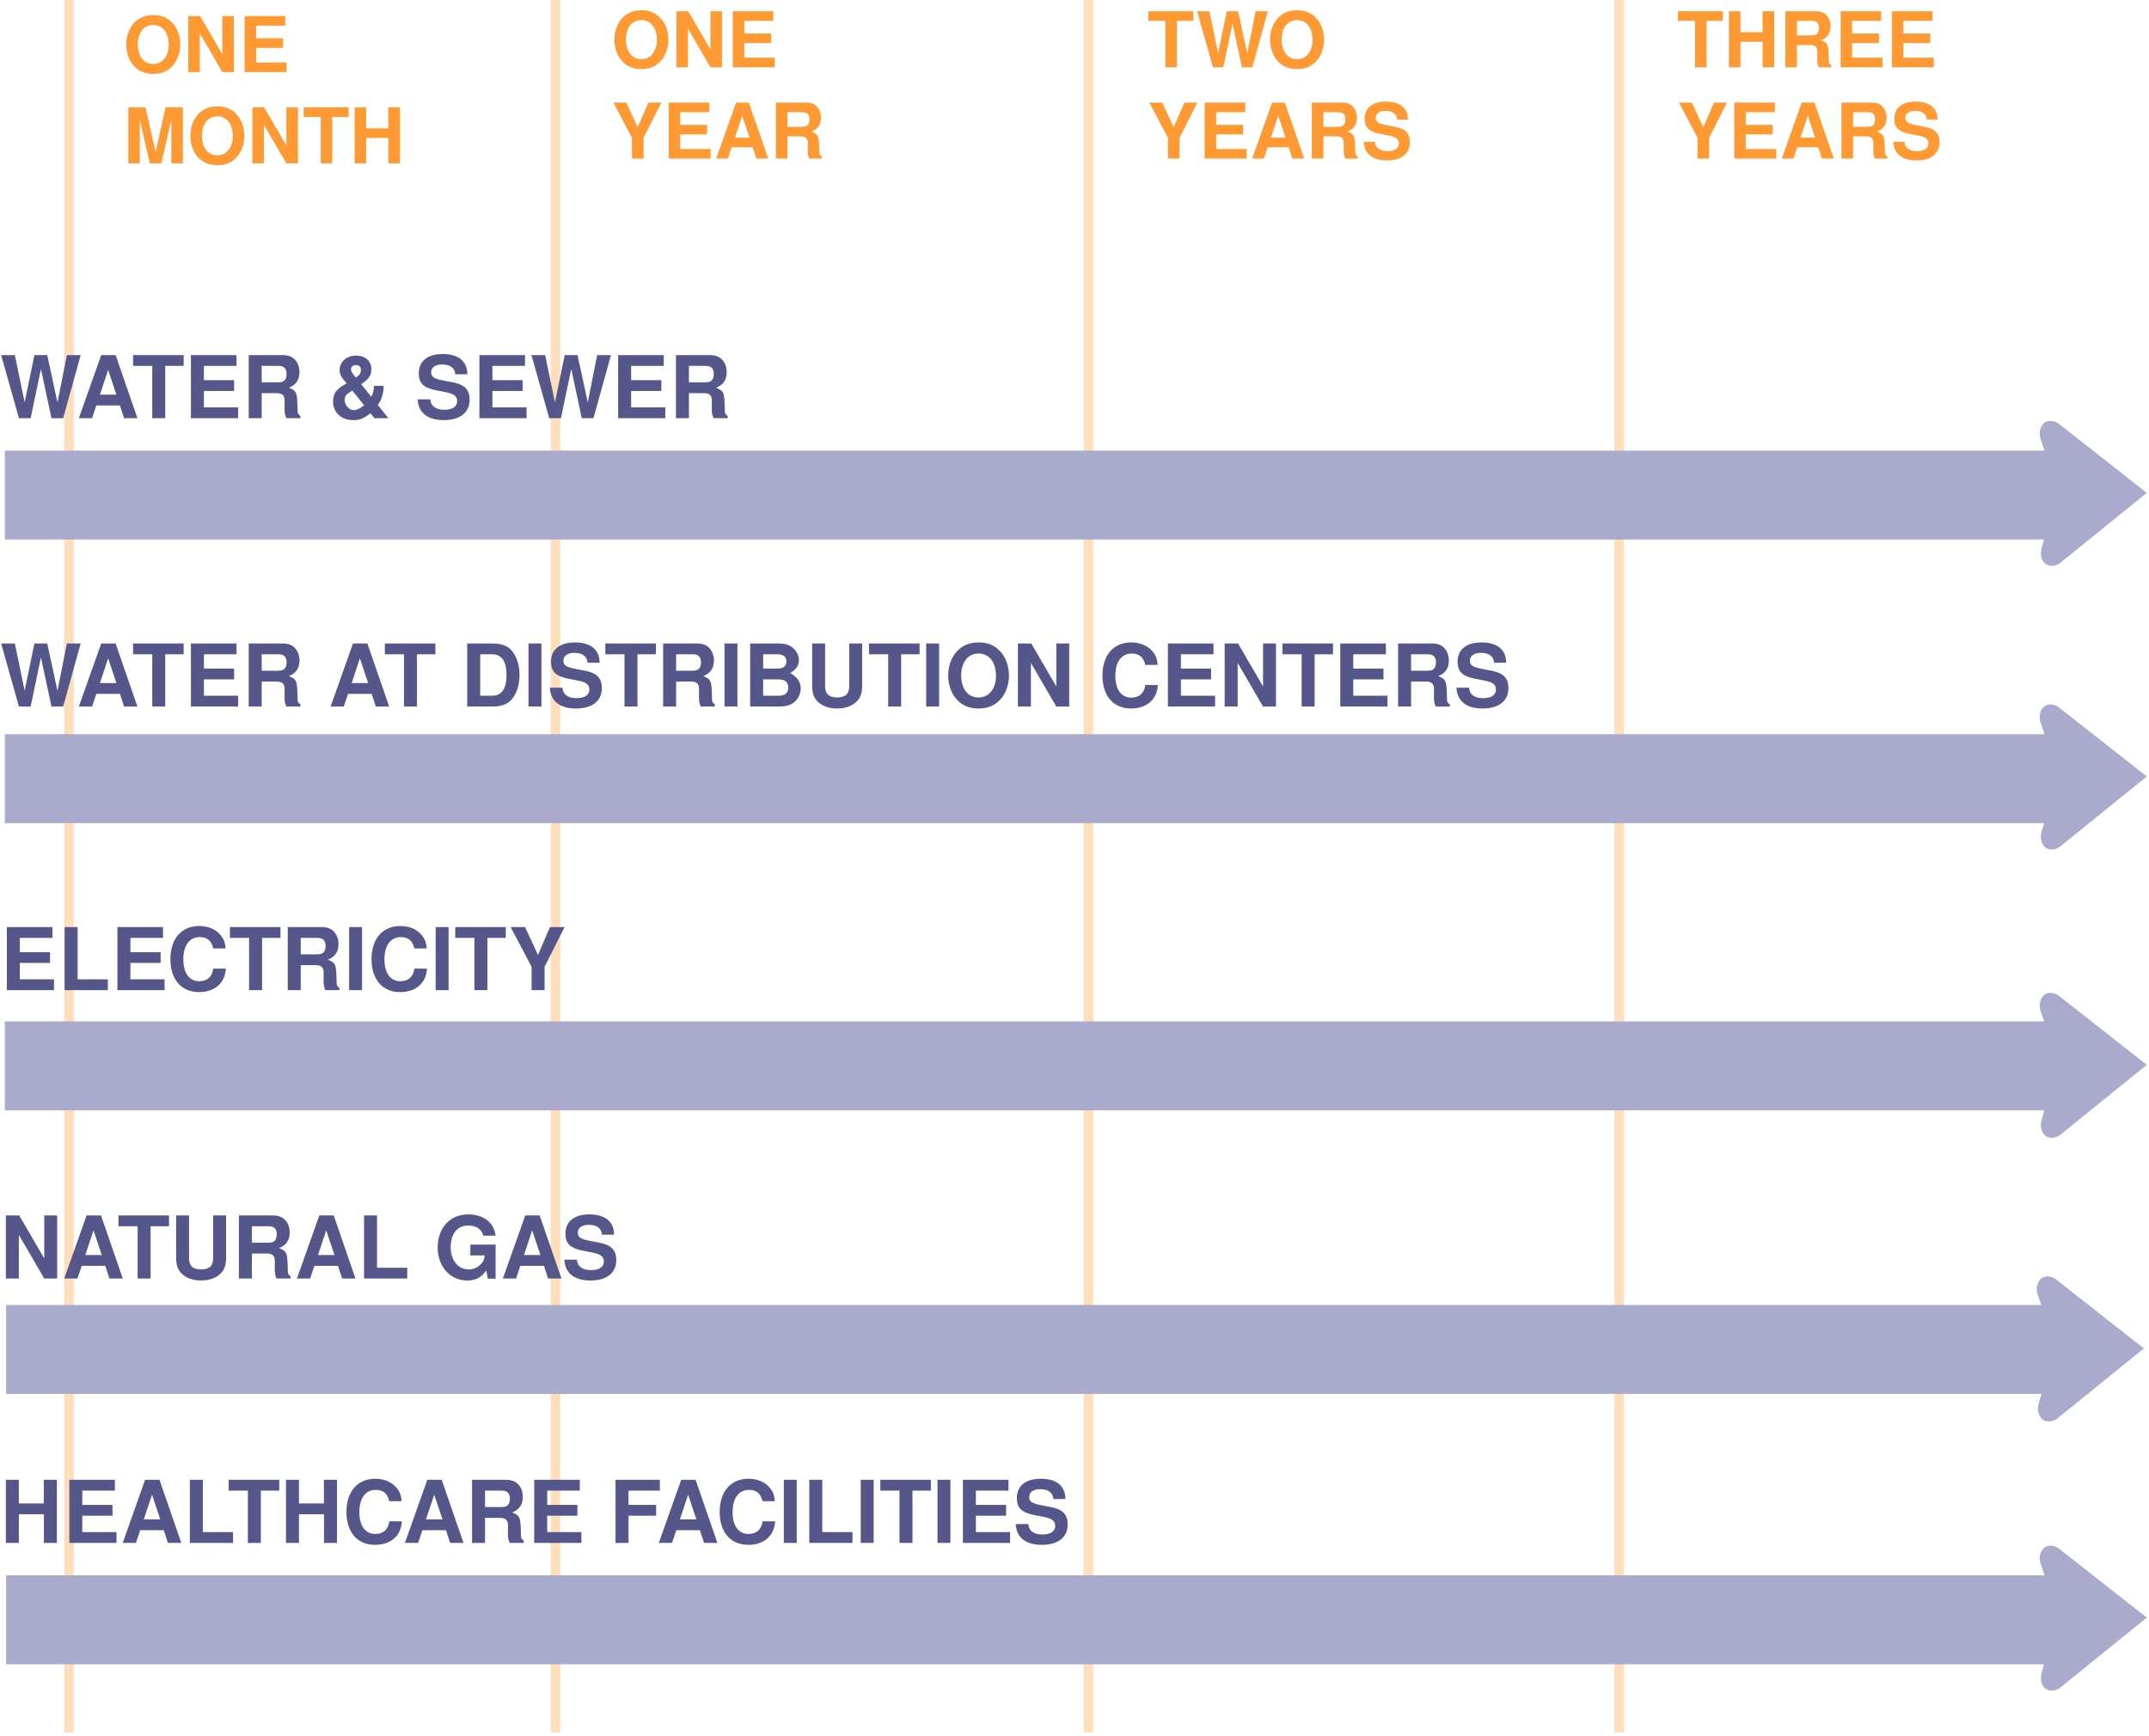
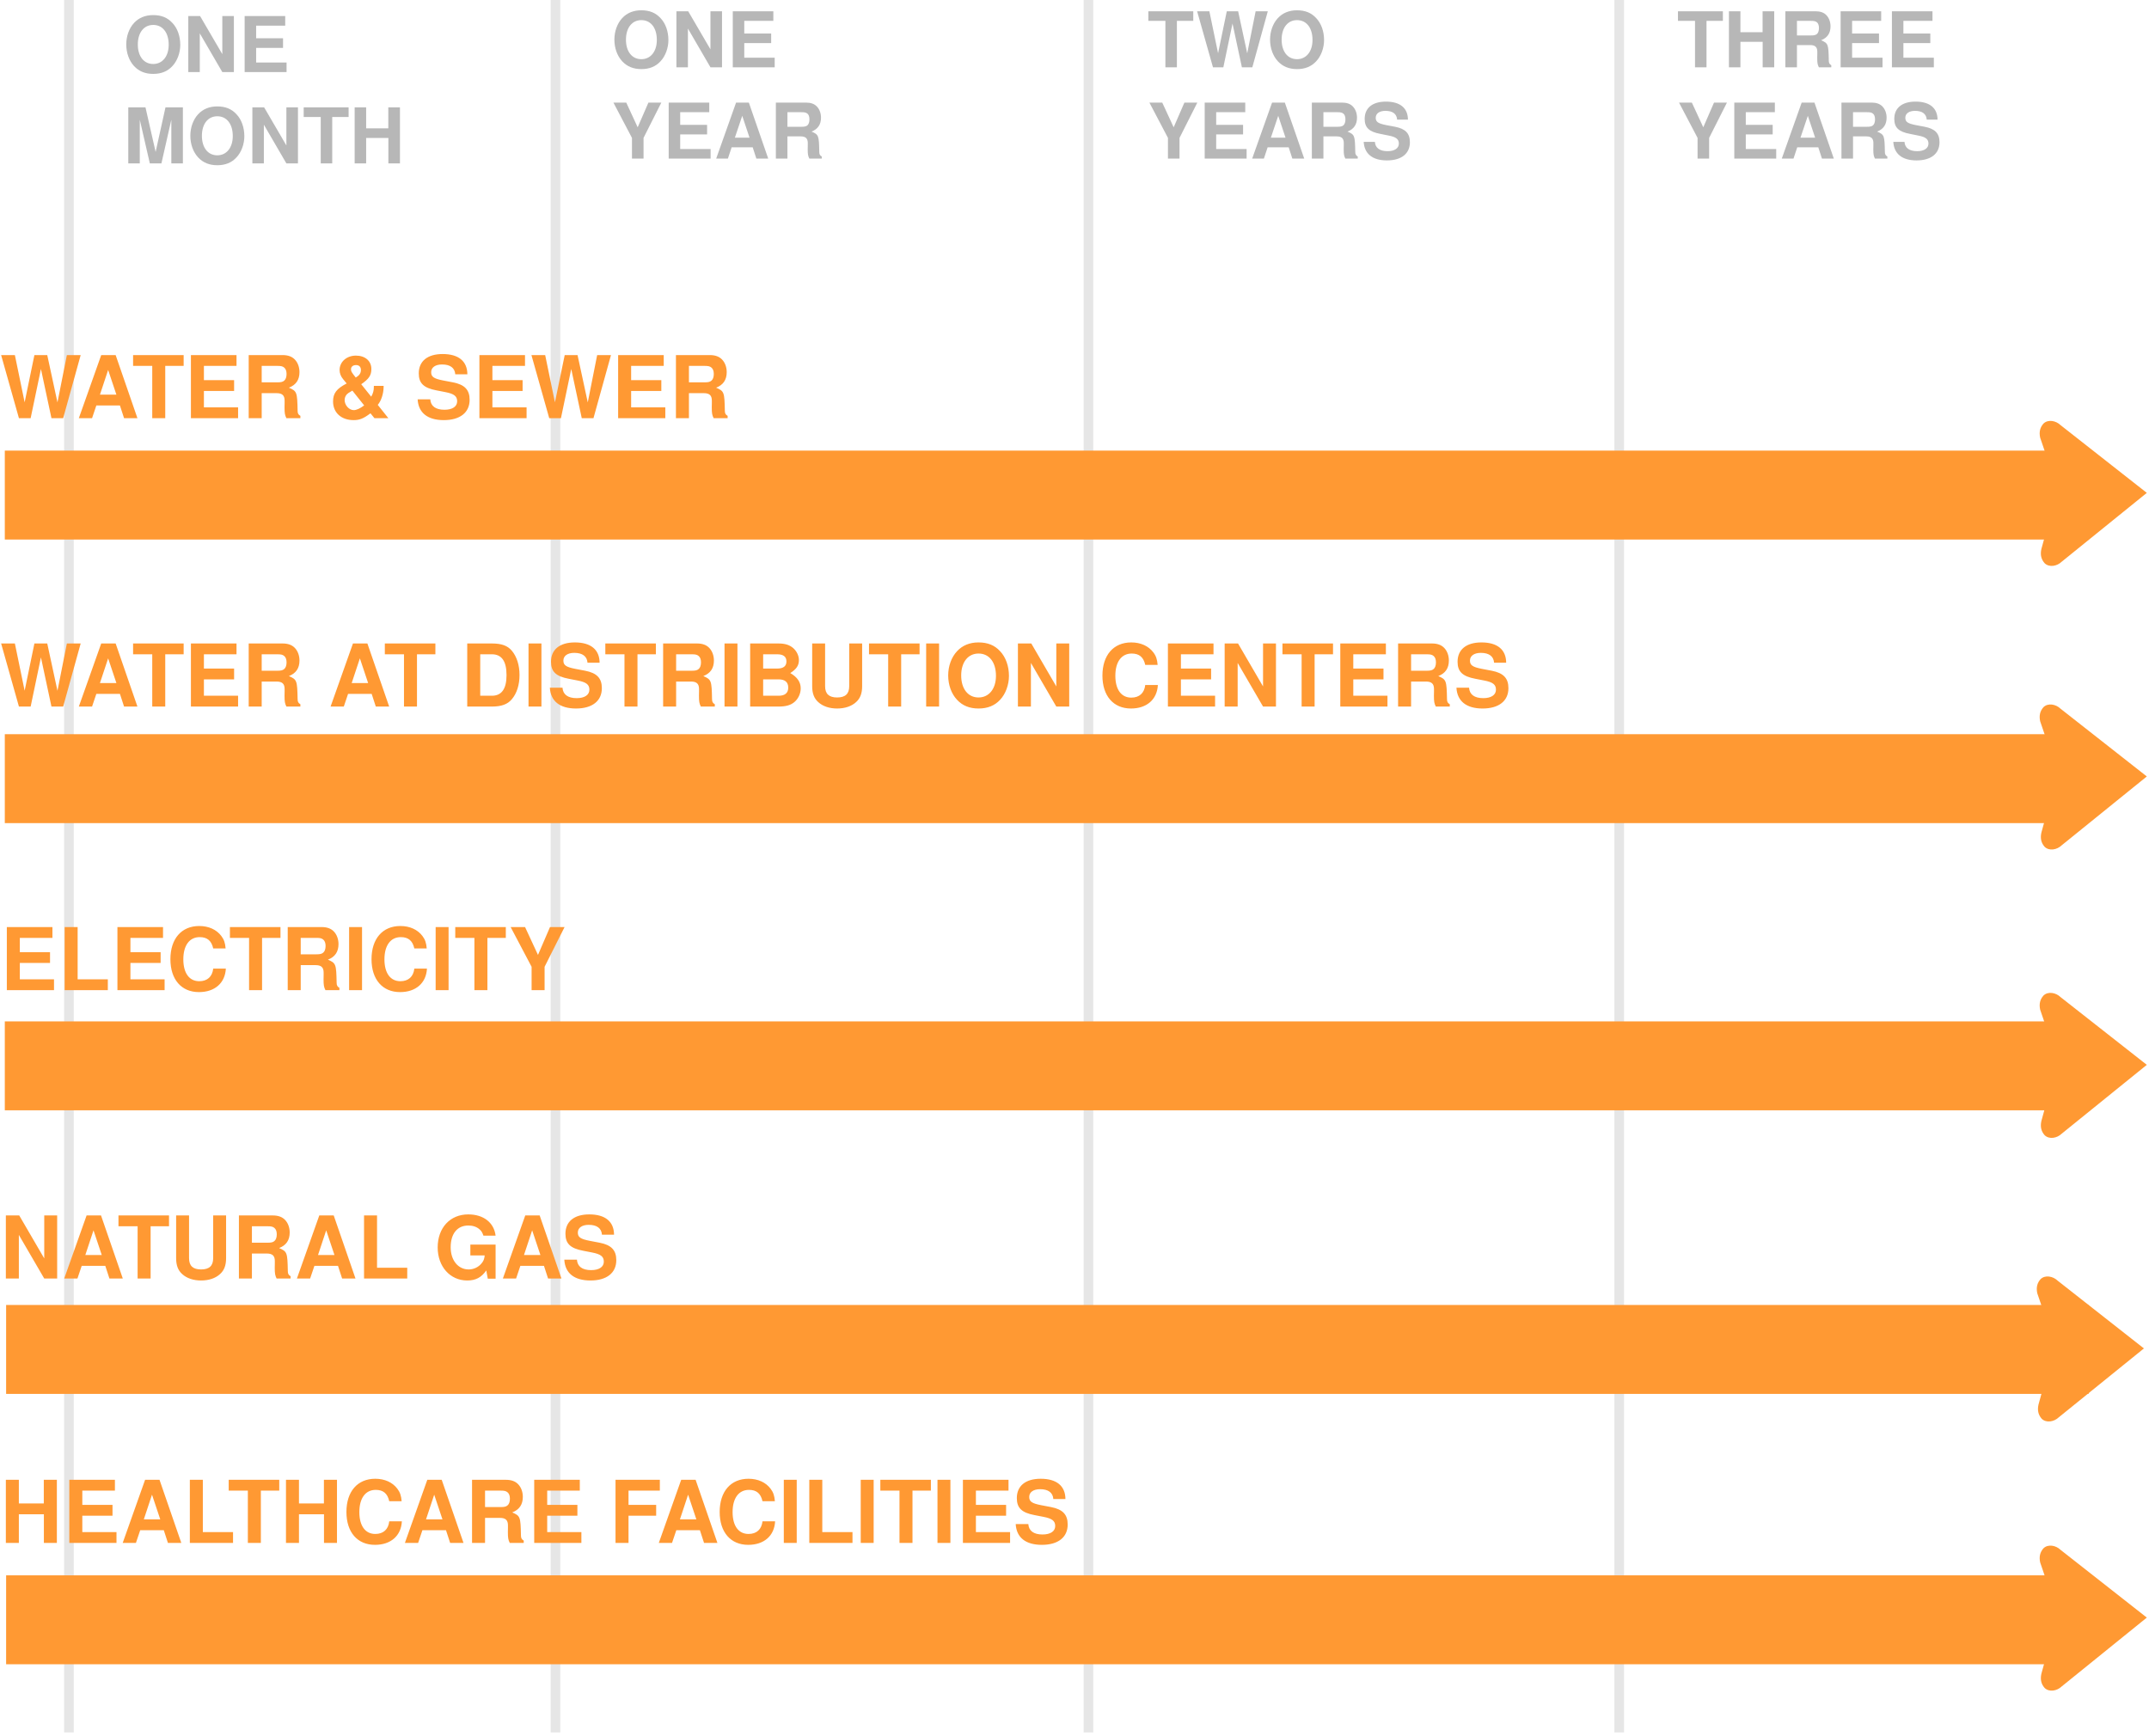
<svg xmlns="http://www.w3.org/2000/svg" width="447px" height="361px" viewBox="0 0 447 361" version="1.1">
  <defs />
  <g id="Page-1" stroke="none" stroke-width="1" fill="none" fill-rule="evenodd">
    <g id="Graphs" transform="translate(-1203, -1515)">
      <g id="Coast-Recovery-Graph-Copy-2" transform="translate(1203, 1514)">
        <g id="Page-1">
          <g id="Coast">
-             <path d="M336.8,1 L336.8,361.434" id="Line" stroke="#FFDEBC" stroke-width="2" />
-             <g id="THREE-YEARS" transform="translate(348.8033, 0)" font-size="16" font-family="Helvetica" fill="#FF9933" font-weight="bold">
+             <path d="M336.8,1 L336.8,361.434" id="Line" stroke="#E6E6E6" stroke-width="2" />
+             <g id="THREE-YEARS" transform="translate(348.8033, 0)" font-size="16" font-family="Helvetica" fill="#B7B7B7" font-weight="bold">
              <text id="THREE-">
                <tspan x="0" y="15">THREE </tspan>
                <tspan x="0" y="34">YEARS</tspan>
              </text>
            </g>
-             <path d="M226.4,1 L226.4,361.434" id="Line" stroke="#FFDEBC" stroke-width="2" />
-             <g id="TWO-YEARS" transform="translate(238.6428, 0)" font-size="16" font-family="Helvetica" fill="#FF9933" font-weight="bold">
+             <path d="M226.4,1 L226.4,361.434" id="Line" stroke="#E6E6E6" stroke-width="2" />
+             <g id="TWO-YEARS" transform="translate(238.6428, 0)" font-size="16" font-family="Helvetica" fill="#B7B7B7" font-weight="bold">
              <text id="TWO-">
                <tspan x="0" y="15">TWO </tspan>
                <tspan x="0" y="34">YEARS</tspan>
              </text>
            </g>
-             <path d="M115.54,1 L115.54,361.434" id="Line" stroke="#FFDEBC" stroke-width="2" />
-             <g id="ONE-YEAR" transform="translate(127.155, 0)" font-size="16" font-family="Helvetica" fill="#FF9933" font-weight="bold">
+             <path d="M115.54,1 L115.54,361.434" id="Line" stroke="#E6E6E6" stroke-width="2" />
+             <g id="ONE-YEAR" transform="translate(127.155, 0)" font-size="16" font-family="Helvetica" fill="#B7B7B7" font-weight="bold">
              <text id="ONE">
                <tspan x="0" y="15">ONE</tspan>
                <tspan x="0" y="34">YEAR</tspan>
              </text>
            </g>
-             <path d="M14.34,1 L14.34,361.434" id="Line" stroke="#FFDEBC" stroke-width="2" />
-             <g id="ONE-MONTH" transform="translate(25.6215, 1)" font-size="16" font-family="Helvetica" fill="#FF9933" font-weight="bold">
+             <path d="M14.34,1 L14.34,361.434" id="Line" stroke="#E6E6E6" stroke-width="2" />
+             <g id="ONE-MONTH" transform="translate(25.6215, 1)" font-size="16" font-family="Helvetica" fill="#B7B7B7" font-weight="bold">
              <text id="ONE-">
                <tspan x="0" y="15">ONE </tspan>
                <tspan x="0" y="34">MONTH</tspan>
              </text>
            </g>
-             <path d="M426.228,228.328 L424.611,234.238 C424.339,235.476 424.611,236.405 425.292,237.18 C426.248,238.107 427.886,237.797 428.838,236.868 L446.547,222.542 L428.59,208.438 C427.636,207.51 426,207.199 425.047,208.128 C424.364,208.903 424.092,209.831 424.364,211.071 L426.317,216.804 C426.317,216.804 424.122,228.258 426.228,228.328 Z" id="Imported-Layers-Copy-5" fill="#A9AACC" />
-             <path d="M426.228,168.328 L424.611,174.238 C424.339,175.476 424.611,176.405 425.292,177.18 C426.248,178.107 427.886,177.797 428.838,176.868 L446.547,162.542 L428.59,148.438 C427.636,147.51 426,147.199 425.047,148.128 C424.364,148.903 424.092,149.831 424.364,151.071 L426.317,156.804 C426.317,156.804 424.122,168.258 426.228,168.328 Z" id="Imported-Layers-Copy-6" fill="#A9AACC" />
-             <path d="M426.228,109.328 L424.611,115.238 C424.339,116.476 424.611,117.405 425.292,118.18 C426.248,119.107 427.886,118.797 428.838,117.868 L446.547,103.542 L428.59,89.438 C427.636,88.51 426,88.199 425.047,89.128 C424.364,89.903 424.092,90.831 424.364,92.071 L426.317,97.804 C426.317,97.804 424.122,109.258 426.228,109.328 Z" id="Imported-Layers-Copy-7" fill="#A9AACC" />
-             <path d="M425.627,287.328 L424.01,293.238 C423.738,294.476 424.01,295.405 424.691,296.18 C425.646,297.107 427.284,296.797 428.237,295.868 L445.945,281.542 L427.989,267.438 C427.035,266.51 425.399,266.199 424.445,267.128 C423.762,267.903 423.491,268.831 423.762,270.071 L425.715,275.804 C425.715,275.804 423.52,287.258 425.627,287.328 Z" id="Imported-Layers-Copy-8" fill="#A9AACC" />
-             <path d="M426.228,343.328 L424.611,349.238 C424.339,350.476 424.611,351.405 425.292,352.18 C426.248,353.107 427.886,352.797 428.838,351.868 L446.547,337.542 L428.59,323.438 C427.636,322.51 426,322.199 425.047,323.128 C424.364,323.903 424.092,324.831 424.364,326.071 L426.317,331.804 C426.317,331.804 424.122,343.258 426.228,343.328 Z" id="Imported-Layers-Copy-9" fill="#A9AACC" />
-             <rect id="healthcare" fill="#A9AACC" x="1.273" y="328.75" width="433.161" height="18.5" />
-             <rect id="natural-gas" fill="#A9AACC" x="1.273" y="272.5" width="433.161" height="18.5" />
-             <rect id="electric" fill="#A9AACC" x="1" y="213.5" width="433.161" height="18.5" />
-             <rect id="water-dist-center" fill="#A9AACC" x="1" y="153.75" width="433.161" height="18.5" />
-             <rect id="water-&amp;-sewer" fill="#A9AACC" x="1" y="94.75" width="433.161" height="18.5" />
-             <g id="WATER-&amp;-SEWER" transform="translate(0, 70)" fill="#55578B" font-size="18" font-family="Helvetica" line-spacing="18" font-weight="bold">
+             <path d="M426.228,228.328 L424.611,234.238 C424.339,235.476 424.611,236.405 425.292,237.18 C426.248,238.107 427.886,237.797 428.838,236.868 L446.547,222.542 L428.59,208.438 C427.636,207.51 426,207.199 425.047,208.128 C424.364,208.903 424.092,209.831 424.364,211.071 L426.317,216.804 C426.317,216.804 424.122,228.258 426.228,228.328 Z" id="Imported-Layers-Copy-5" fill="#FF9933" />
+             <path d="M426.228,168.328 L424.611,174.238 C424.339,175.476 424.611,176.405 425.292,177.18 C426.248,178.107 427.886,177.797 428.838,176.868 L446.547,162.542 L428.59,148.438 C427.636,147.51 426,147.199 425.047,148.128 C424.364,148.903 424.092,149.831 424.364,151.071 L426.317,156.804 C426.317,156.804 424.122,168.258 426.228,168.328 Z" id="Imported-Layers-Copy-6" fill="#FF9933" />
+             <path d="M426.228,109.328 L424.611,115.238 C424.339,116.476 424.611,117.405 425.292,118.18 C426.248,119.107 427.886,118.797 428.838,117.868 L446.547,103.542 L428.59,89.438 C427.636,88.51 426,88.199 425.047,89.128 C424.364,89.903 424.092,90.831 424.364,92.071 L426.317,97.804 C426.317,97.804 424.122,109.258 426.228,109.328 Z" id="Imported-Layers-Copy-7" fill="#FF9933" />
+             <path d="M425.627,287.328 L424.01,293.238 C423.738,294.476 424.01,295.405 424.691,296.18 C425.646,297.107 427.284,296.797 428.237,295.868 L445.945,281.542 L427.989,267.438 C427.035,266.51 425.399,266.199 424.445,267.128 C423.762,267.903 423.491,268.831 423.762,270.071 L425.715,275.804 C425.715,275.804 423.52,287.258 425.627,287.328 Z" id="Imported-Layers-Copy-8" fill="#FF9933" />
+             <path d="M426.228,343.328 L424.611,349.238 C424.339,350.476 424.611,351.405 425.292,352.18 C426.248,353.107 427.886,352.797 428.838,351.868 L446.547,337.542 L428.59,323.438 C427.636,322.51 426,322.199 425.047,323.128 C424.364,323.903 424.092,324.831 424.364,326.071 L426.317,331.804 C426.317,331.804 424.122,343.258 426.228,343.328 Z" id="Imported-Layers-Copy-9" fill="#FF9933" />
+             <rect id="healthcare" fill="#FF9933" x="1.273" y="328.75" width="433.161" height="18.5" />
+             <rect id="natural-gas" fill="#FF9933" x="1.273" y="272.5" width="433.161" height="18.5" />
+             <rect id="electric" fill="#FF9933" x="1" y="213.5" width="433.161" height="18.5" />
+             <rect id="water-dist-center" fill="#FF9933" x="1" y="153.75" width="433.161" height="18.5" />
+             <rect id="water-&amp;-sewer" fill="#FF9933" x="1" y="94.75" width="433.161" height="18.5" />
+             <g id="WATER-&amp;-SEWER" transform="translate(0, 70)" fill="#FF9933" font-size="18" font-family="Helvetica" line-spacing="18" font-weight="bold">
              <text>
                <tspan x="0" y="18">WATER &amp; SEWER</tspan>
              </text>
            </g>
-             <g id="WATER-AT-DISTRIBUTIO" transform="translate(0, 130)" font-weight="bold" font-family="Helvetica" line-spacing="18" fill="#55578B" font-size="18">
+             <g id="WATER-AT-DISTRIBUTIO" transform="translate(0, 130)" font-weight="bold" font-family="Helvetica" line-spacing="18" fill="#FF9933" font-size="18">
              <text id="WATER-AT-DISTRIBUTION-CENTERS">
                <tspan x="0" y="18">WATER AT DISTRIBUTION CENTERS</tspan>
              </text>
            </g>
-             <g id="ELECTRICITY" transform="translate(0, 189)" fill="#55578B" font-size="18" font-family="Helvetica" line-spacing="18" font-weight="bold">
+             <g id="ELECTRICITY" transform="translate(0, 189)" fill="#FF9933" font-size="18" font-family="Helvetica" line-spacing="18" font-weight="bold">
              <text>
                <tspan x="0" y="18">ELECTRICITY</tspan>
              </text>
            </g>
-             <g id="NATURAL-GAS" transform="translate(0, 249)" fill="#55578B" font-size="18" font-family="Helvetica" line-spacing="18" font-weight="bold">
+             <g id="NATURAL-GAS" transform="translate(0, 249)" fill="#FF9933" font-size="18" font-family="Helvetica" line-spacing="18" font-weight="bold">
              <text>
                <tspan x="0" y="18">NATURAL GAS</tspan>
              </text>
            </g>
-             <g id="HEALTHCARE-FACILITIE" transform="translate(0, 304)" font-weight="bold" font-family="Helvetica" line-spacing="18" fill="#55578B" font-size="18">
+             <g id="HEALTHCARE-FACILITIE" transform="translate(0, 304)" font-weight="bold" font-family="Helvetica" line-spacing="18" fill="#FF9933" font-size="18">
              <text id="HEALTHCARE-FACILITIES">
                <tspan x="0" y="18">HEALTHCARE FACILITIES</tspan>
              </text>
            </g>
          </g>
        </g>
      </g>
    </g>
  </g>
</svg>
